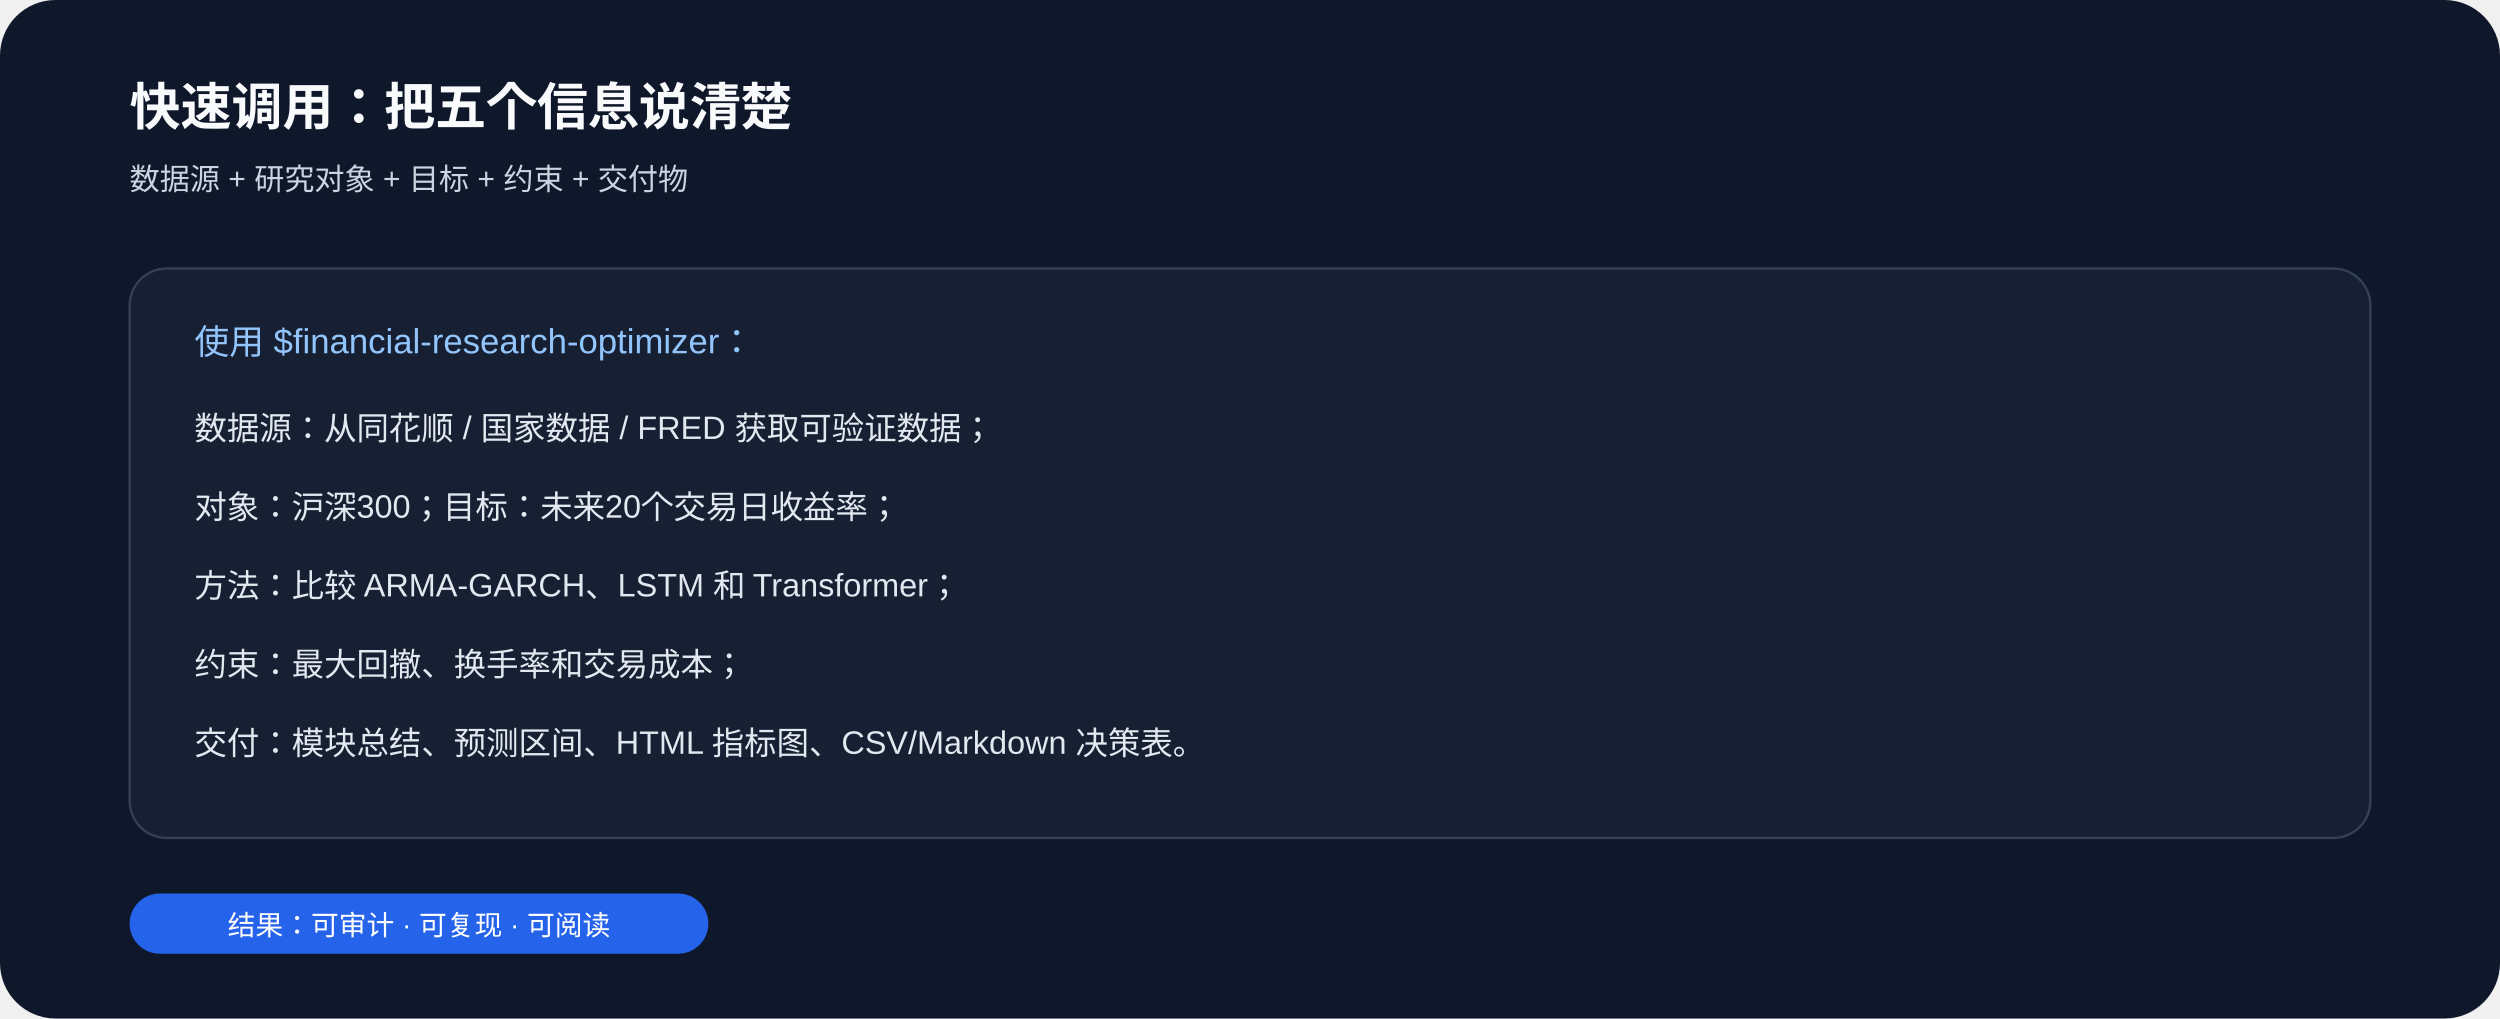
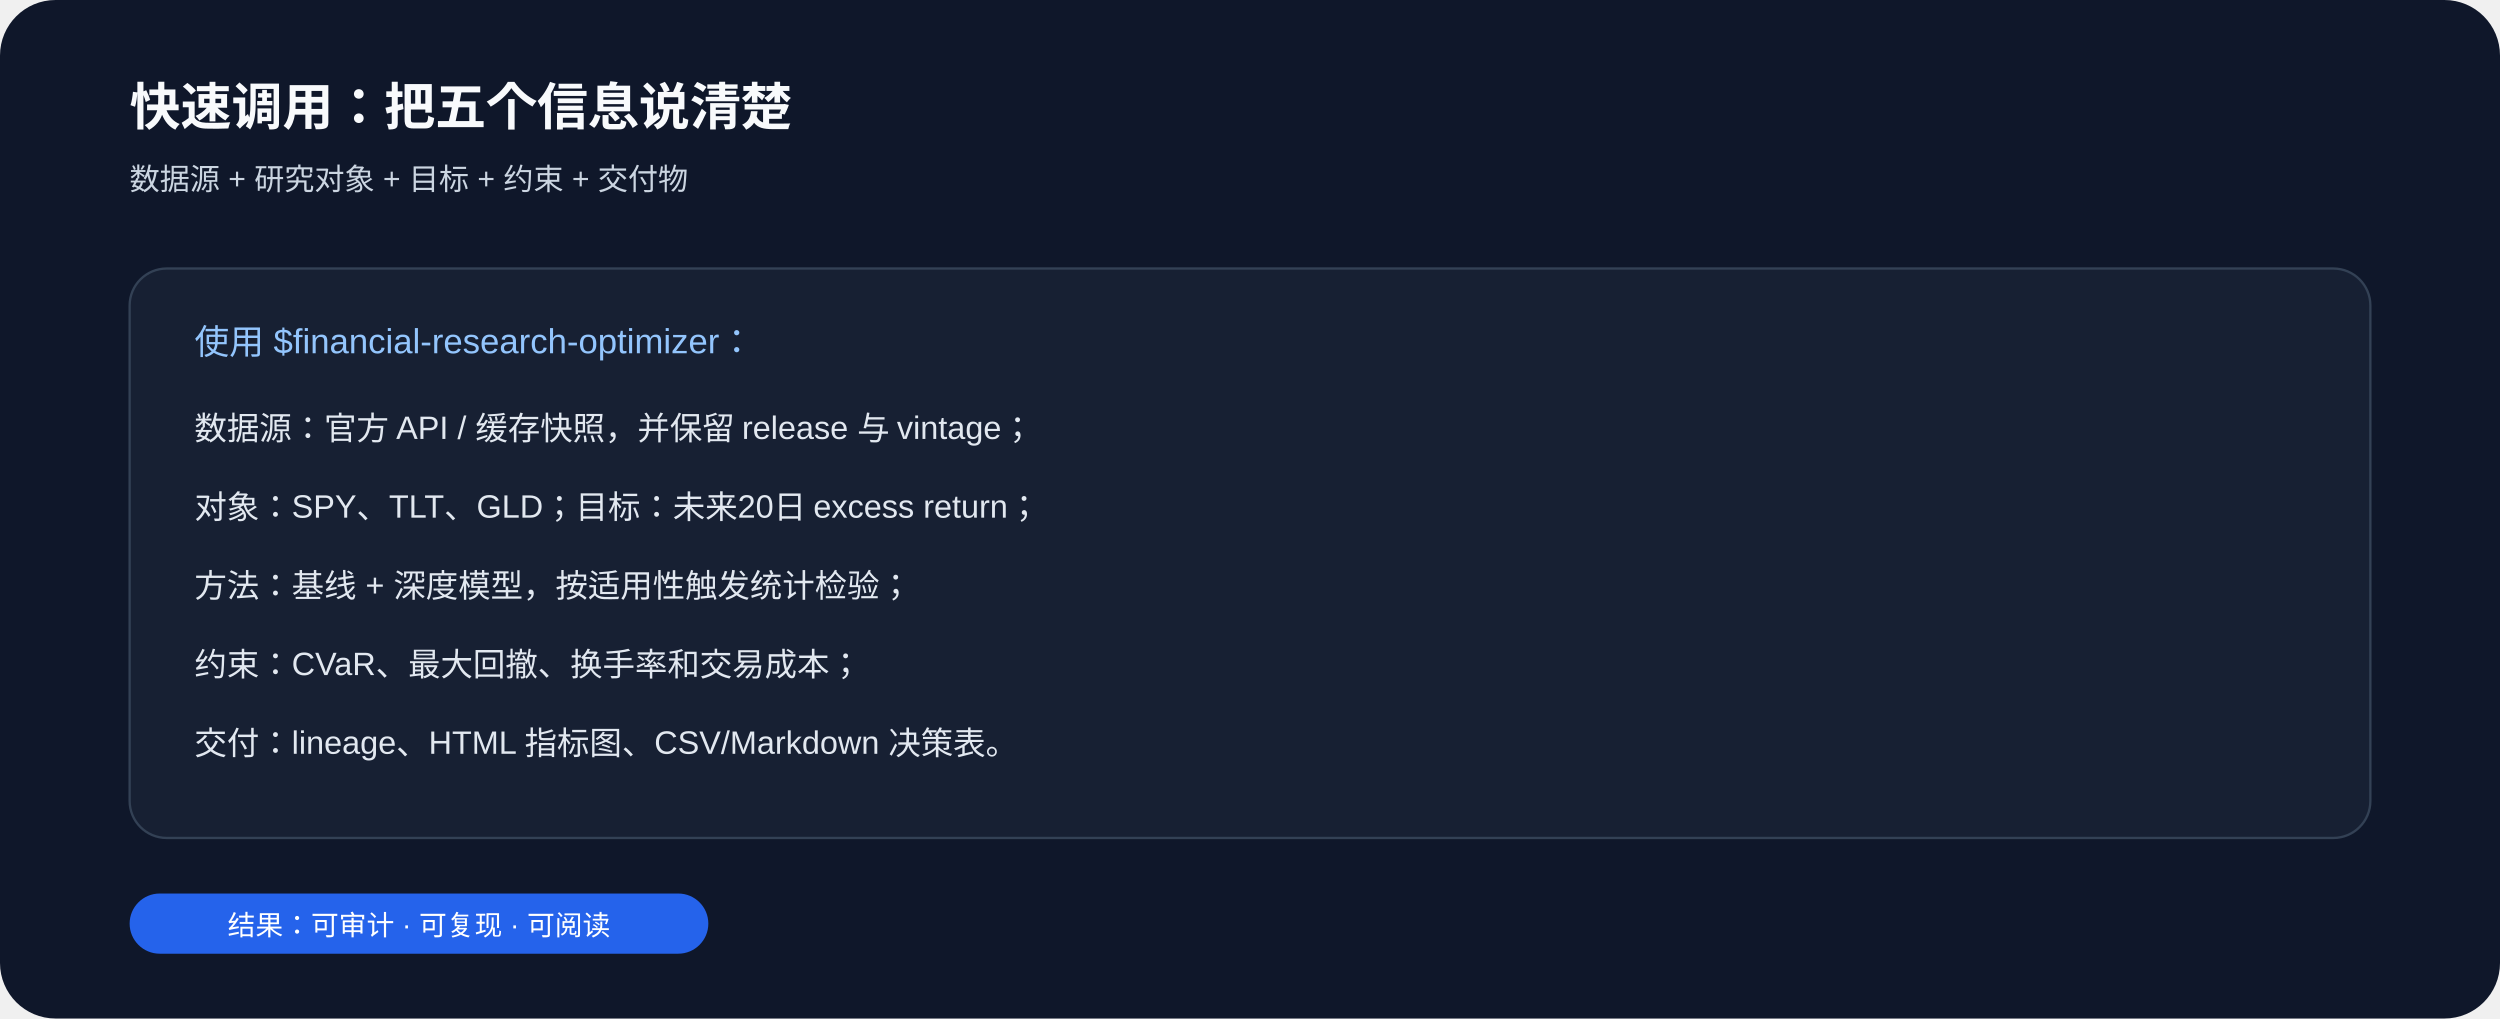
<svg xmlns="http://www.w3.org/2000/svg" viewBox="0 0 1080 440" role="img" aria-labelledby="title desc">
  <rect width="1080" height="440" rx="24" fill="#0f172a" />
  <text x="56" y="54" font-family="Arial, sans-serif" font-size="22" font-weight="700" fill="#f8fafc">快速调用：把五个信息说清楚</text>
  <text x="56" y="82" font-family="Arial, sans-serif" font-size="13" fill="#cbd5e1">数据源 + 研究对象 + 目标 + 约束 + 交付物</text>
  <g font-family="Arial, sans-serif">
    <rect x="56" y="116" width="968" height="246" rx="16" fill="#172033" stroke="#334155" />
    <text x="84" y="153" font-size="15" fill="#93c5fd">使用 $financial-research-optimizer：</text>
-     <text x="84" y="190" font-size="14" fill="#e2e8f0">数据源：从同花顺 / 国家数据 / FRED 获取可验证数据；</text>
-     <text x="84" y="224" font-size="14" fill="#e2e8f0">对象：沪深300；目标：未来20个交易日收益率；</text>
-     <text x="84" y="258" font-size="14" fill="#e2e8f0">方法：比较 ARMA-GARCH、LSTM 和 Transformer；</text>
-     <text x="84" y="292" font-size="14" fill="#e2e8f0">约束：最大回撤、换手率和交易成本；</text>
-     <text x="84" y="326" font-size="14" fill="#e2e8f0">交付：模块总结、预测区间、HTML 指标图、CSV/Markdown 决策表。</text>
+     <text x="84" y="190" font-size="14" fill="#e2e8f0">数据源：官方 API / 缓存快照，并保留 release 与 vintage；</text>
+     <text x="84" y="224" font-size="14" fill="#e2e8f0">对象：SPY、TLT、GLD；目标：未来20日 excess return；</text>
+     <text x="84" y="258" font-size="14" fill="#e2e8f0">方法：基线 + 深度模型，按适用性触发统计检验；</text>
+     <text x="84" y="292" font-size="14" fill="#e2e8f0">约束：CVaR、最大回撤、换手率和交易成本；</text>
+     <text x="84" y="326" font-size="14" fill="#e2e8f0">交付：lineage、HTML 指标图、CSV/Markdown 决策表。</text>
  </g>
  <rect x="56" y="386" width="250" height="26" rx="13" fill="#2563eb" />
  <text x="181" y="404" text-anchor="middle" font-family="Arial, sans-serif" font-size="12" fill="#ffffff">结果：可审计 · 可复现 · 可阅读</text>
</svg>
